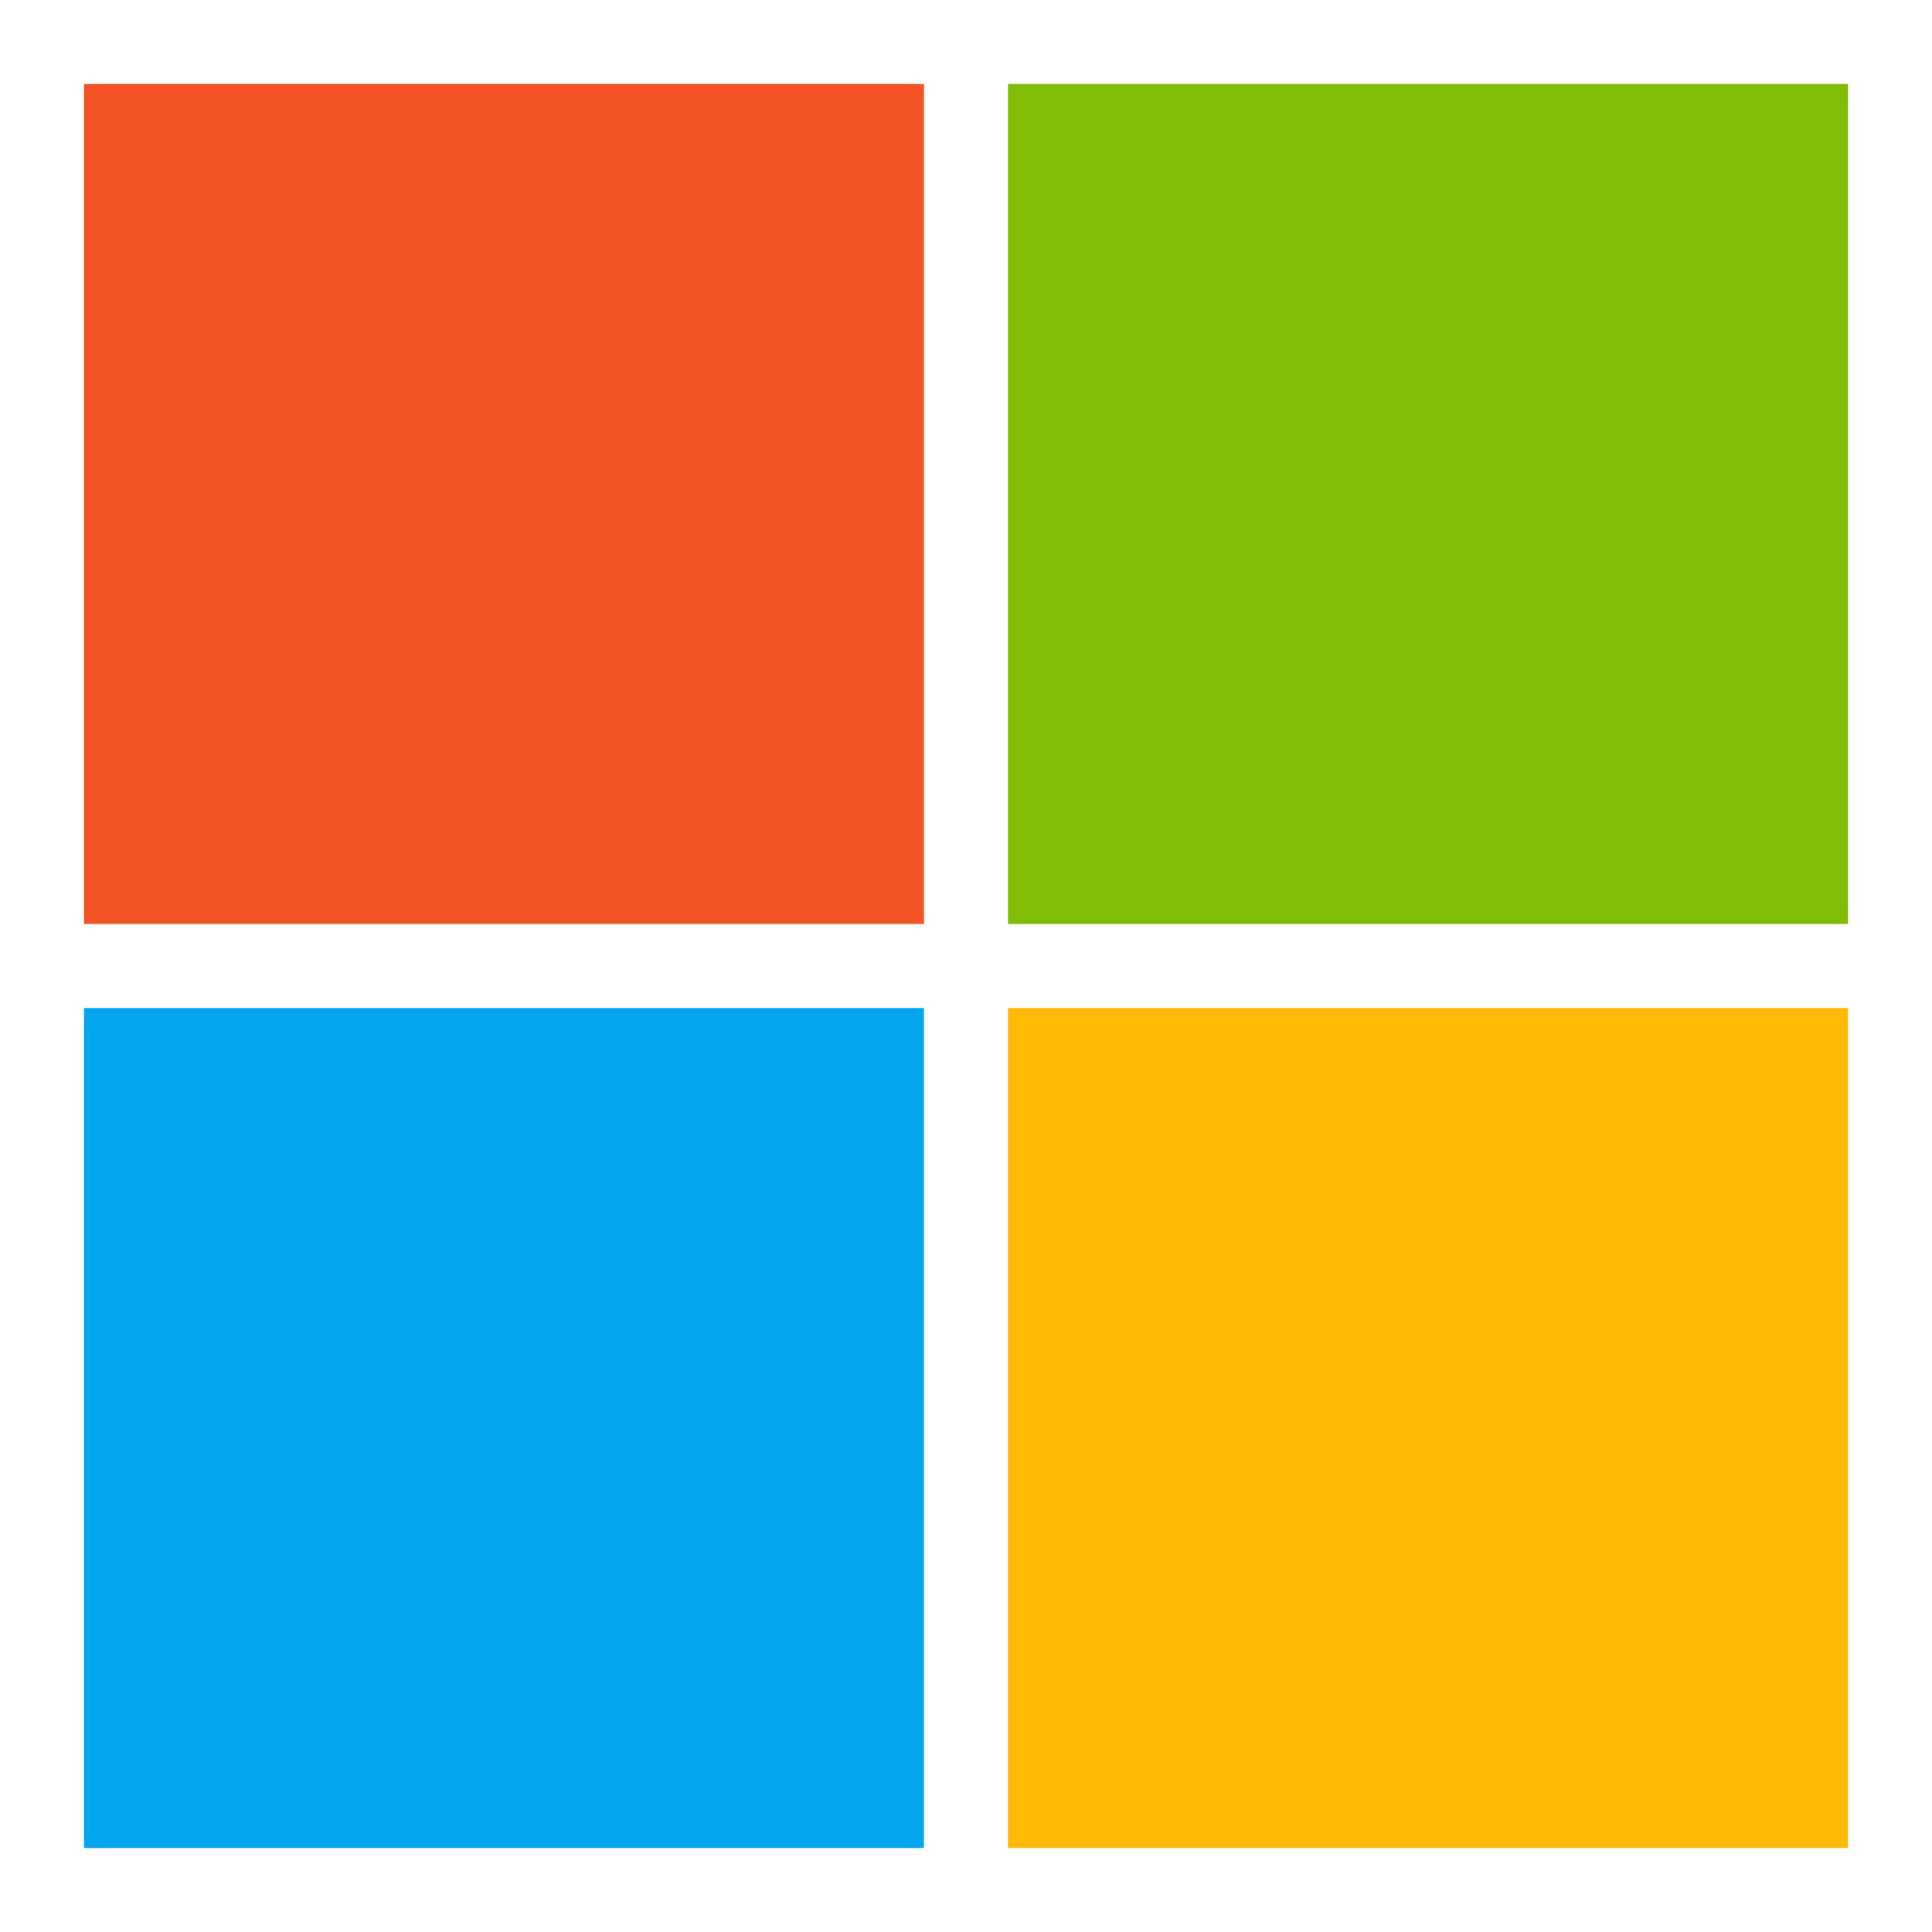
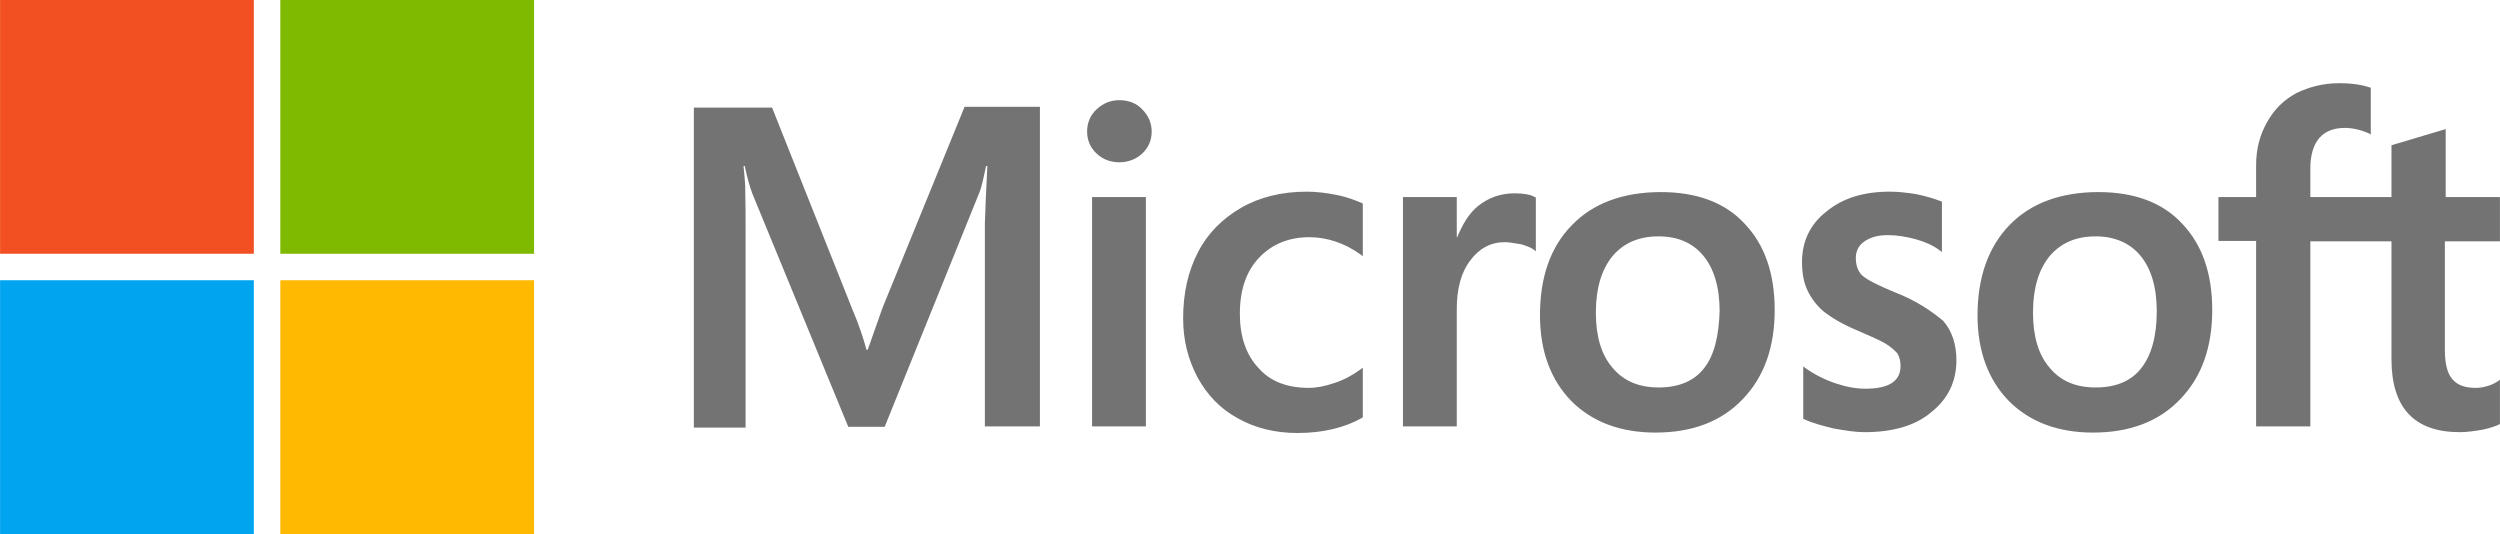
- <svg xmlns="http://www.w3.org/2000/svg" viewBox="0 0 23 23">
-   <path fill="#f35325" d="M1 1h10v10H1z" />
-   <path fill="#81bc06" d="M12 1h10v10H12z" />
-   <path fill="#05a6f0" d="M1 12h10v10H1z" />
-   <path fill="#ffba08" d="M12 12h10v10H12z" />
+ <svg xmlns="http://www.w3.org/2000/svg" viewBox="0 0 603.9 129" width="2500" height="534">
+   <path d="M213.2 74.3l-3.6 10.2h-.3c-.6-2.3-1.7-5.8-3.5-10L186.5 26h-18.9v77.3h12.5V55.6c0-3 0-6.4-.1-10.6-.1-2.1-.3-3.7-.4-4.9h.3c.6 3 1.3 5.2 1.8 6.6l23.2 56.4h8.8l23-56.9c.5-1.3 1-3.9 1.5-6.1h.3c-.3 5.7-.5 10.8-.6 13.9v49h13.3V25.8H233zm50.6-26.7h13V103h-13zm6.6-23.4c-2.2 0-4 .8-5.5 2.2s-2.3 3.2-2.3 5.4c0 2.1.8 3.9 2.3 5.3s3.3 2.1 5.5 2.1 4.1-.8 5.5-2.1c1.5-1.4 2.3-3.2 2.3-5.3s-.8-3.9-2.3-5.4c-1.3-1.4-3.2-2.2-5.5-2.2m52.5 22.9c-2.4-.5-4.9-.8-7.3-.8-5.9 0-11.3 1.3-15.8 3.9s-8.1 6.2-10.4 10.7c-2.4 4.6-3.6 9.9-3.6 16 0 5.3 1.2 10 3.5 14.3 2.3 4.2 5.5 7.6 9.8 9.9 4.1 2.3 8.9 3.5 14.3 3.5 6.2 0 11.5-1.3 15.7-3.7l.1-.1v-12l-.5.4c-1.9 1.4-4.1 2.6-6.3 3.3-2.3.8-4.4 1.2-6.2 1.2-5.2 0-9.3-1.5-12.2-4.8-3-3.2-4.5-7.6-4.5-13.1 0-5.7 1.5-10.2 4.6-13.5s7.2-5 12.2-5c4.2 0 8.5 1.4 12.4 4.2l.5.4V49.2l-.1-.1c-1.7-.7-3.6-1.5-6.2-2m42.9-.4c-3.2 0-6.2 1-8.8 3.1-2.2 1.8-3.7 4.4-5 7.5h-.1v-9.7h-13V103h13V74.7c0-4.8 1-8.8 3.2-11.7 2.2-3 5-4.5 8.4-4.5 1.2 0 2.4.3 3.9.5 1.4.4 2.4.8 3.1 1.3l.5.4v-13l-.3-.1c-.9-.6-2.7-.9-4.9-.9m35.4-.3c-9.1 0-16.4 2.7-21.5 8-5.2 5.3-7.7 12.6-7.7 21.8 0 8.6 2.6 15.6 7.6 20.7 5 5 11.8 7.6 20.3 7.6 8.9 0 16-2.7 21.1-8.1 5.2-5.4 7.7-12.6 7.7-21.5 0-8.8-2.4-15.8-7.3-20.9-4.7-5.1-11.6-7.6-20.2-7.6M411.6 89c-2.4 3.1-6.2 4.6-10.9 4.6s-8.5-1.5-11.2-4.8c-2.7-3.1-4-7.6-4-13.3 0-5.9 1.4-10.4 4-13.6 2.7-3.2 6.4-4.8 11.1-4.8 4.6 0 8.2 1.5 10.8 4.6s4 7.6 4 13.5c-.2 6-1.3 10.7-3.8 13.8m46.1-18.4c-4.1-1.7-6.7-3-7.9-4.1-1-1-1.5-2.4-1.5-4.2 0-1.5.6-3 2.1-4s3.2-1.5 5.7-1.5c2.2 0 4.5.4 6.7 1s4.2 1.5 5.8 2.7l.5.4V48.7l-.3-.1c-1.5-.6-3.5-1.2-5.9-1.7-2.4-.4-4.6-.6-6.4-.6-6.2 0-11.3 1.5-15.3 4.8-4 3.1-5.9 7.3-5.9 12.2 0 2.6.4 4.9 1.3 6.8s2.2 3.7 4 5.2c1.8 1.4 4.4 3 8 4.5 3 1.3 5.3 2.3 6.7 3.1s2.3 1.7 3 2.4c.5.8.8 1.8.8 3.1 0 3.7-2.8 5.5-8.5 5.5-2.2 0-4.5-.4-7.2-1.3s-5.2-2.2-7.3-3.7l-.5-.4v12.7l.3.1c1.9.9 4.2 1.5 7 2.2 2.8.5 5.3.9 7.5.9 6.7 0 12.2-1.5 16.1-4.8 4-3.2 6.1-7.3 6.1-12.6 0-3.7-1-7-3.2-9.5-2.9-2.4-6.5-4.9-11.7-6.9m49.2-24.2c-9.1 0-16.4 2.7-21.5 8s-7.7 12.6-7.7 21.8c0 8.6 2.6 15.6 7.6 20.7 5 5 11.8 7.6 20.3 7.6 8.9 0 16-2.7 21.1-8.1 5.2-5.4 7.7-12.6 7.7-21.5 0-8.8-2.4-15.8-7.3-20.9-4.7-5.1-11.6-7.6-20.2-7.6M517.2 89c-2.4 3.1-6.2 4.6-10.9 4.6-4.8 0-8.5-1.5-11.2-4.8-2.7-3.1-4-7.6-4-13.3 0-5.9 1.4-10.4 4-13.6 2.7-3.2 6.4-4.8 11.1-4.8 4.5 0 8.2 1.5 10.8 4.6s4 7.6 4 13.5c0 6-1.3 10.7-3.8 13.8m86.7-30.7V47.6h-13.1V31.2l-.4.1L578 35l-.3.1v12.5h-19.6v-7c0-3.2.8-5.7 2.2-7.3s3.5-2.4 6.1-2.4c1.8 0 3.7.4 5.8 1.3l.5.3V21.2l-.3-.1c-1.8-.6-4.2-1-7.3-1-3.9 0-7.3.9-10.4 2.4-3.1 1.7-5.4 4-7.1 7.1-1.7 3-2.6 6.4-2.6 10.3v7.7h-9.1v10.6h9.1V103h13.1V58.3h19.6v28.5c0 11.7 5.5 17.6 16.5 17.6 1.8 0 3.7-.3 5.5-.6 1.9-.4 3.3-.9 4.1-1.3l.1-.1V91.7l-.5.4c-.8.5-1.5.9-2.7 1.2-1 .3-1.9.4-2.6.4-2.6 0-4.4-.6-5.7-2.1-1.2-1.4-1.8-3.7-1.8-7.1V58.3h13.3z" fill="#737373" />
+   <path d="M0 0h61.3v61.3H0z" fill="#f25022" />
+   <path d="M67.7 0H129v61.3H67.7z" fill="#7fba00" />
+   <path d="M0 67.7h61.3V129H0z" fill="#00a4ef" />
+   <path d="M67.7 67.7H129V129H67.7z" fill="#ffb900" />
</svg>
